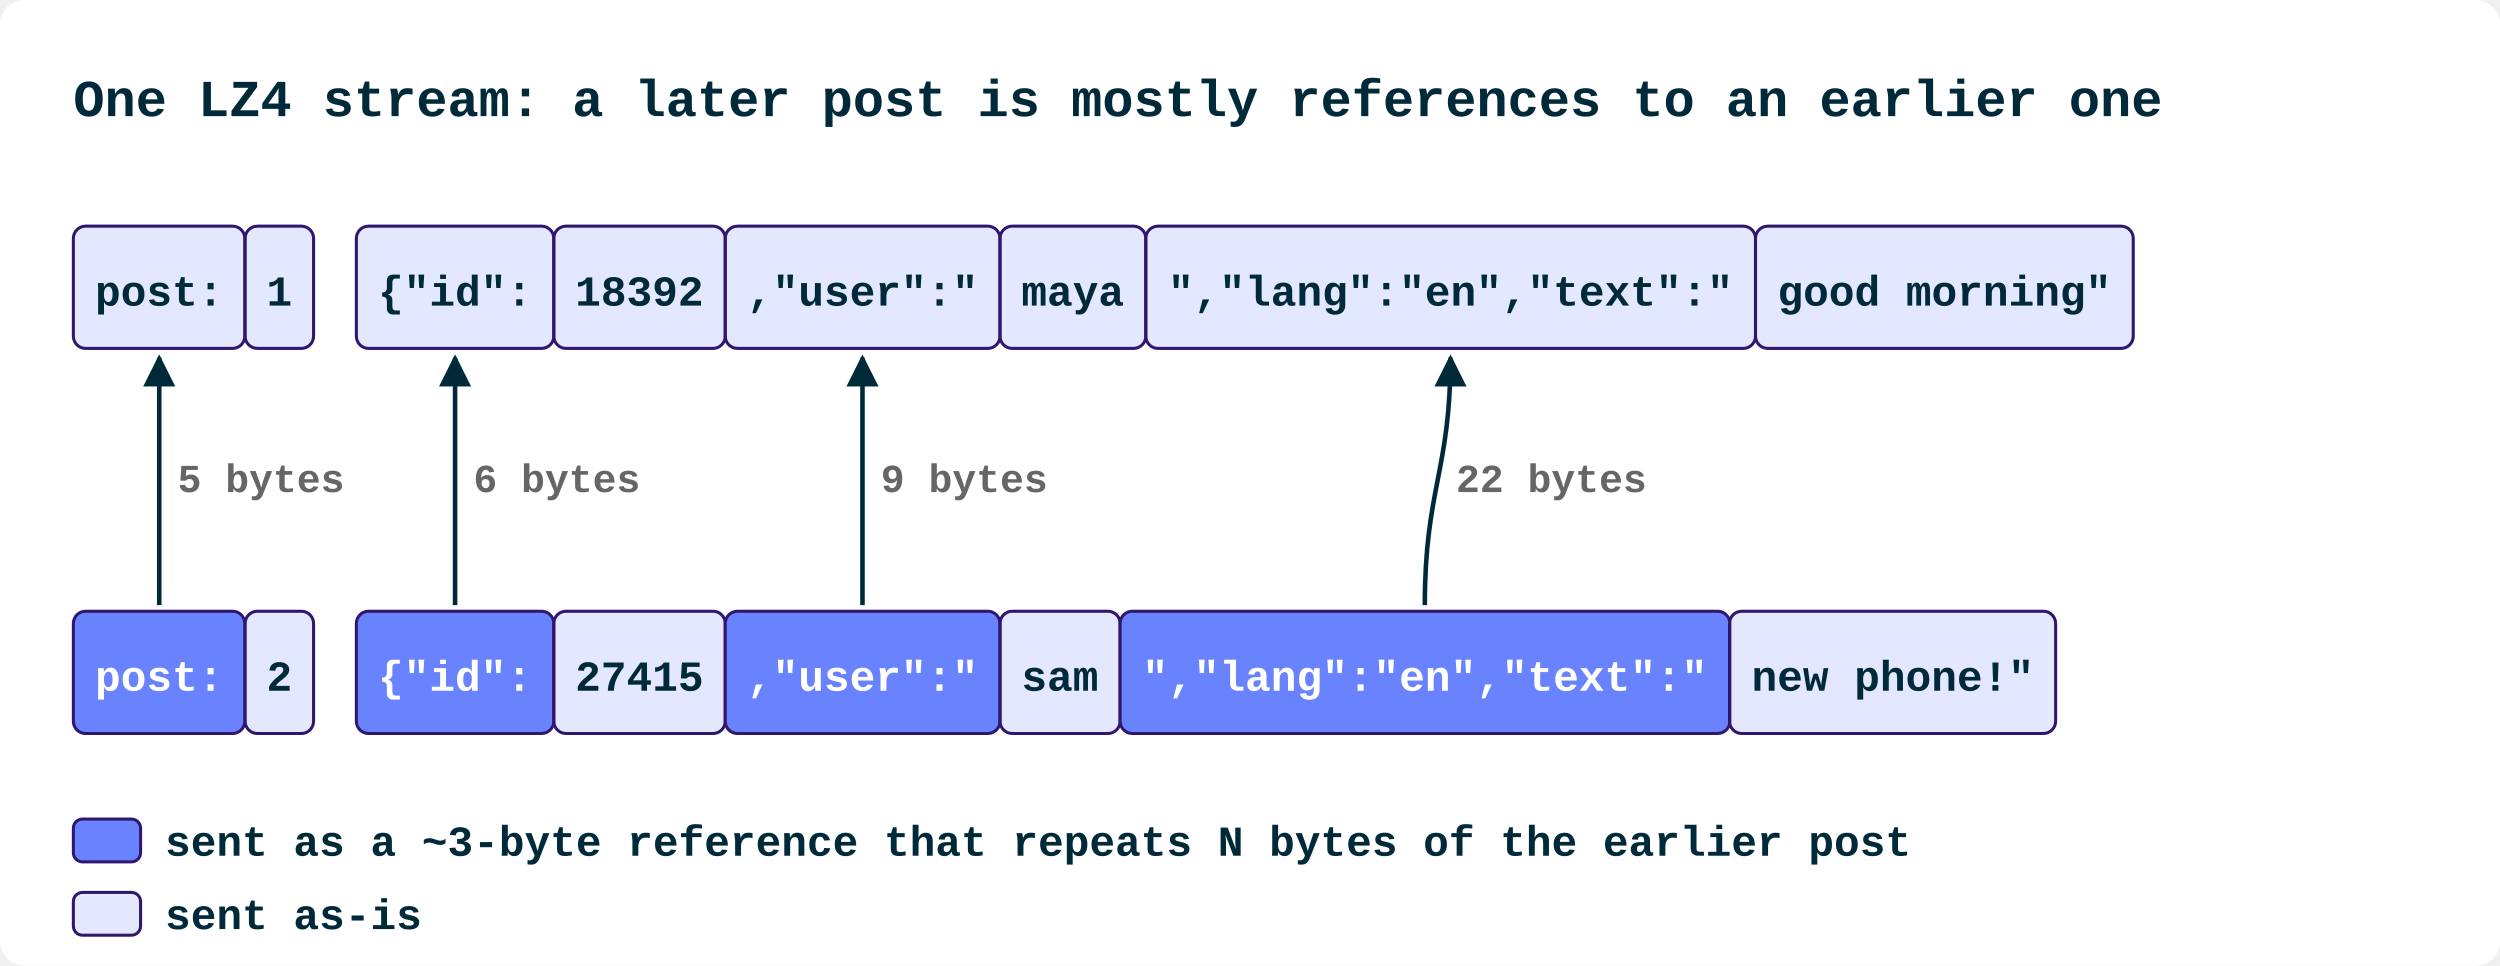
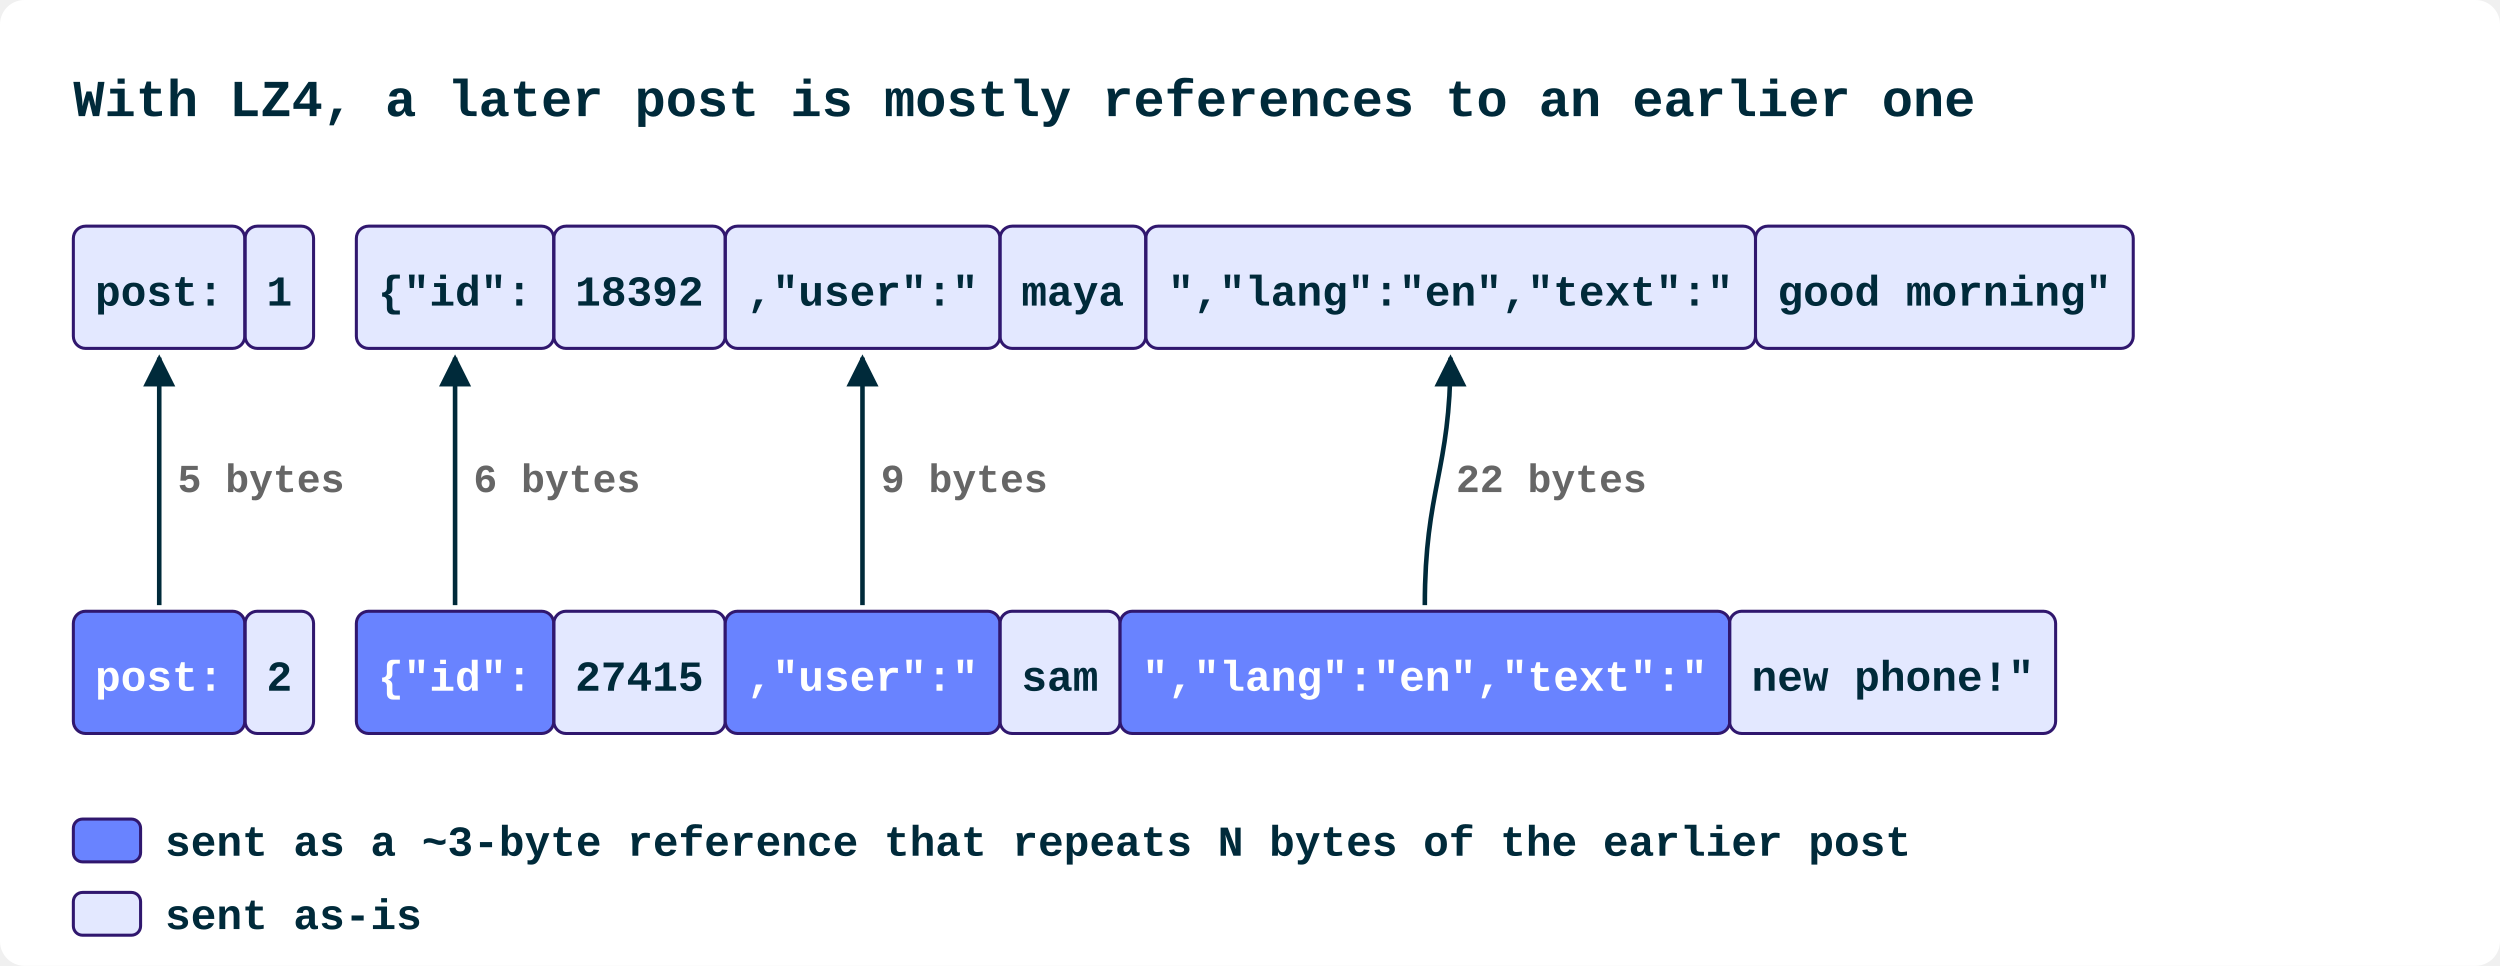
<svg xmlns="http://www.w3.org/2000/svg" viewBox="0 0 818 316" width="818" height="316">
  <style>
  .fd-background { fill: #ffffff; fill: var(--fd-background, #ffffff); }
  .fd-title { fill: #002a3a; fill: var(--fd-text, #002a3a); }
  .fd-field-box { fill: #6983ff; fill: var(--fd-field-fill, #6983ff); stroke: #30176e; stroke: var(--fd-field-border, #30176e); stroke-width: 1; }
  .fd-extra-box { fill: #6983ff; fill: var(--fd-field-fill, #6983ff); fill-opacity: 0.18; stroke: #30176e; stroke: var(--fd-field-border, #30176e); stroke-width: 1; }
  .fd-padding-box { fill: url(#fd-hatch); stroke: #b9c2cc; stroke: var(--fd-padding-stroke, #b9c2cc); stroke-width: 1; }
  .fd-field-label { fill: #ffffff; fill: var(--fd-field-text, #ffffff); }
  .fd-callout-label { fill: #002a3a; fill: var(--fd-text, #002a3a); }
  .fd-muted { fill: #666666; fill: var(--fd-muted, #666666); }
  .fd-leader-line { stroke: #666666; stroke: var(--fd-muted, #666666); stroke-width: 1; fill: none; }
  .fd-pointer-arrow { stroke: #002a3a; stroke: var(--fd-text, #002a3a); stroke-width: 1.5; fill: none; }
  .fd-pointer-head { fill: #002a3a; fill: var(--fd-text, #002a3a); }
  .fd-hatch-background { fill: #f5f7f7; fill: var(--fd-padding-fill, #f5f7f7); }
  .fd-hatch-lines { stroke: #b9c2cc; stroke: var(--fd-padding-stroke, #b9c2cc); stroke-width: 1.5; }
  text { font-family: 'Fira Mono', Consolas, Menlo, Monaco, 'Courier New', monospace; font-family: var(--fd-font, 'Fira Mono', Consolas, Menlo, Monaco, 'Courier New', monospace); }
</style>
  <rect class="fd-background" width="100%" height="100%" rx="8" />
  <defs>
    <pattern id="fd-hatch" width="6" height="6" patternTransform="rotate(45)" patternUnits="userSpaceOnUse">
      <rect class="fd-hatch-background" width="6" height="6" />
      <line class="fd-hatch-lines" x1="0" y1="0" x2="0" y2="6" />
    </pattern>
    <marker id="head" viewBox="0 0 10 10" refX="9" refY="5" markerWidth="7" markerHeight="7" orient="auto-start-reverse">
      <path class="fd-pointer-head" d="M0,0 L10,5 L0,10 z" />
    </marker>
  </defs>
-   <text class="fd-title" x="24.0" y="38.0" font-size="17" font-weight="700" text-anchor="start">One LZ4 stream: a later post is mostly references to an earlier one</text>
+   <text class="fd-title" x="24.0" y="38.0" font-size="17" font-weight="700" text-anchor="start">With LZ4, a later post is mostly references to an earlier one</text>
  <rect class="fd-extra-box" x="24.0" y="74" width="56.1" height="40" rx="4" />
  <text class="fd-callout-label" x="52.1" y="100.0" font-size="14" font-weight="600" text-anchor="middle">post:</text>
  <rect class="fd-extra-box" x="80.2" y="74" width="22.4" height="40" rx="4" />
  <text class="fd-callout-label" x="91.4" y="100.0" font-size="14" font-weight="600" text-anchor="middle">1</text>
  <rect class="fd-extra-box" x="116.6" y="74" width="64.6" height="40" rx="4" />
  <text class="fd-callout-label" x="148.9" y="100.0" font-size="14" font-weight="600" text-anchor="middle">{"id":</text>
  <rect class="fd-extra-box" x="181.2" y="74" width="56.1" height="40" rx="4" />
  <text class="fd-callout-label" x="209.2" y="100.0" font-size="14" font-weight="600" text-anchor="middle">18392</text>
  <rect class="fd-extra-box" x="237.3" y="74" width="89.9" height="40" rx="4" />
  <text class="fd-callout-label" x="282.2" y="100.0" font-size="14" font-weight="600" text-anchor="middle">,"user":"</text>
  <rect class="fd-extra-box" x="327.2" y="74" width="47.7" height="40" rx="4" />
  <text class="fd-callout-label" x="351.0" y="100.0" font-size="14" font-weight="600" text-anchor="middle">maya</text>
  <rect class="fd-extra-box" x="374.9" y="74" width="199.5" height="40" rx="4" />
  <text class="fd-callout-label" x="474.6" y="100.0" font-size="14" font-weight="600" text-anchor="middle">","lang":"en","text":"</text>
  <rect class="fd-extra-box" x="574.4" y="74" width="123.6" height="40" rx="4" />
  <text class="fd-callout-label" x="636.2" y="100.0" font-size="14" font-weight="600" text-anchor="middle">good morning"</text>
  <rect class="fd-field-box" x="24.0" y="200" width="56.1" height="40" rx="4" />
  <text class="fd-field-label" x="52.1" y="226.0" font-size="14" font-weight="700" text-anchor="middle">post:</text>
  <path class="fd-pointer-arrow" d="M 52.1 198 C 52.1 160, 52.1 154, 52.1 117" marker-end="url(#head)" />
  <text class="fd-muted" x="58.1" y="161.0" font-size="13" font-weight="600" text-anchor="start">5 bytes</text>
  <rect class="fd-extra-box" x="80.2" y="200" width="22.4" height="40" rx="4" />
  <text class="fd-callout-label" x="91.4" y="226.0" font-size="14" font-weight="600" text-anchor="middle">2</text>
  <rect class="fd-field-box" x="116.6" y="200" width="64.6" height="40" rx="4" />
  <text class="fd-field-label" x="148.9" y="226.0" font-size="14" font-weight="700" text-anchor="middle">{"id":</text>
  <path class="fd-pointer-arrow" d="M 148.9 198 C 148.9 160, 148.9 154, 148.9 117" marker-end="url(#head)" />
  <text class="fd-muted" x="154.9" y="161.0" font-size="13" font-weight="600" text-anchor="start">6 bytes</text>
  <rect class="fd-extra-box" x="181.2" y="200" width="56.1" height="40" rx="4" />
  <text class="fd-callout-label" x="209.2" y="226.0" font-size="14" font-weight="600" text-anchor="middle">27415</text>
  <rect class="fd-field-box" x="237.3" y="200" width="89.9" height="40" rx="4" />
  <text class="fd-field-label" x="282.2" y="226.0" font-size="14" font-weight="700" text-anchor="middle">,"user":"</text>
  <path class="fd-pointer-arrow" d="M 282.2 198 C 282.2 160, 282.2 154, 282.2 117" marker-end="url(#head)" />
  <text class="fd-muted" x="288.2" y="161.0" font-size="13" font-weight="600" text-anchor="start">9 bytes</text>
  <rect class="fd-extra-box" x="327.2" y="200" width="39.3" height="40" rx="4" />
  <text class="fd-callout-label" x="346.8" y="226.0" font-size="14" font-weight="600" text-anchor="middle">sam</text>
  <rect class="fd-field-box" x="366.5" y="200" width="199.5" height="40" rx="4" />
  <text class="fd-field-label" x="466.2" y="226.0" font-size="14" font-weight="700" text-anchor="middle">","lang":"en","text":"</text>
  <path class="fd-pointer-arrow" d="M 466.2 198 C 466.2 160, 474.6 154, 474.6 117" marker-end="url(#head)" />
  <text class="fd-muted" x="476.4" y="161.0" font-size="13" font-weight="600" text-anchor="start">22 bytes</text>
  <rect class="fd-extra-box" x="565.9" y="200" width="106.7" height="40" rx="4" />
  <text class="fd-callout-label" x="619.3" y="226.0" font-size="14" font-weight="600" text-anchor="middle">new phone!"</text>
  <rect class="fd-field-box" x="24" y="268" width="22" height="14" rx="3" />
  <text class="fd-callout-label" x="54.0" y="280.0" font-size="14" font-weight="600" text-anchor="start">sent as a ~3-byte reference that repeats N bytes of the earlier post</text>
  <rect class="fd-extra-box" x="24" y="292" width="22" height="14" rx="3" />
  <text class="fd-callout-label" x="54.0" y="304.0" font-size="14" font-weight="600" text-anchor="start">sent as-is</text>
</svg>
